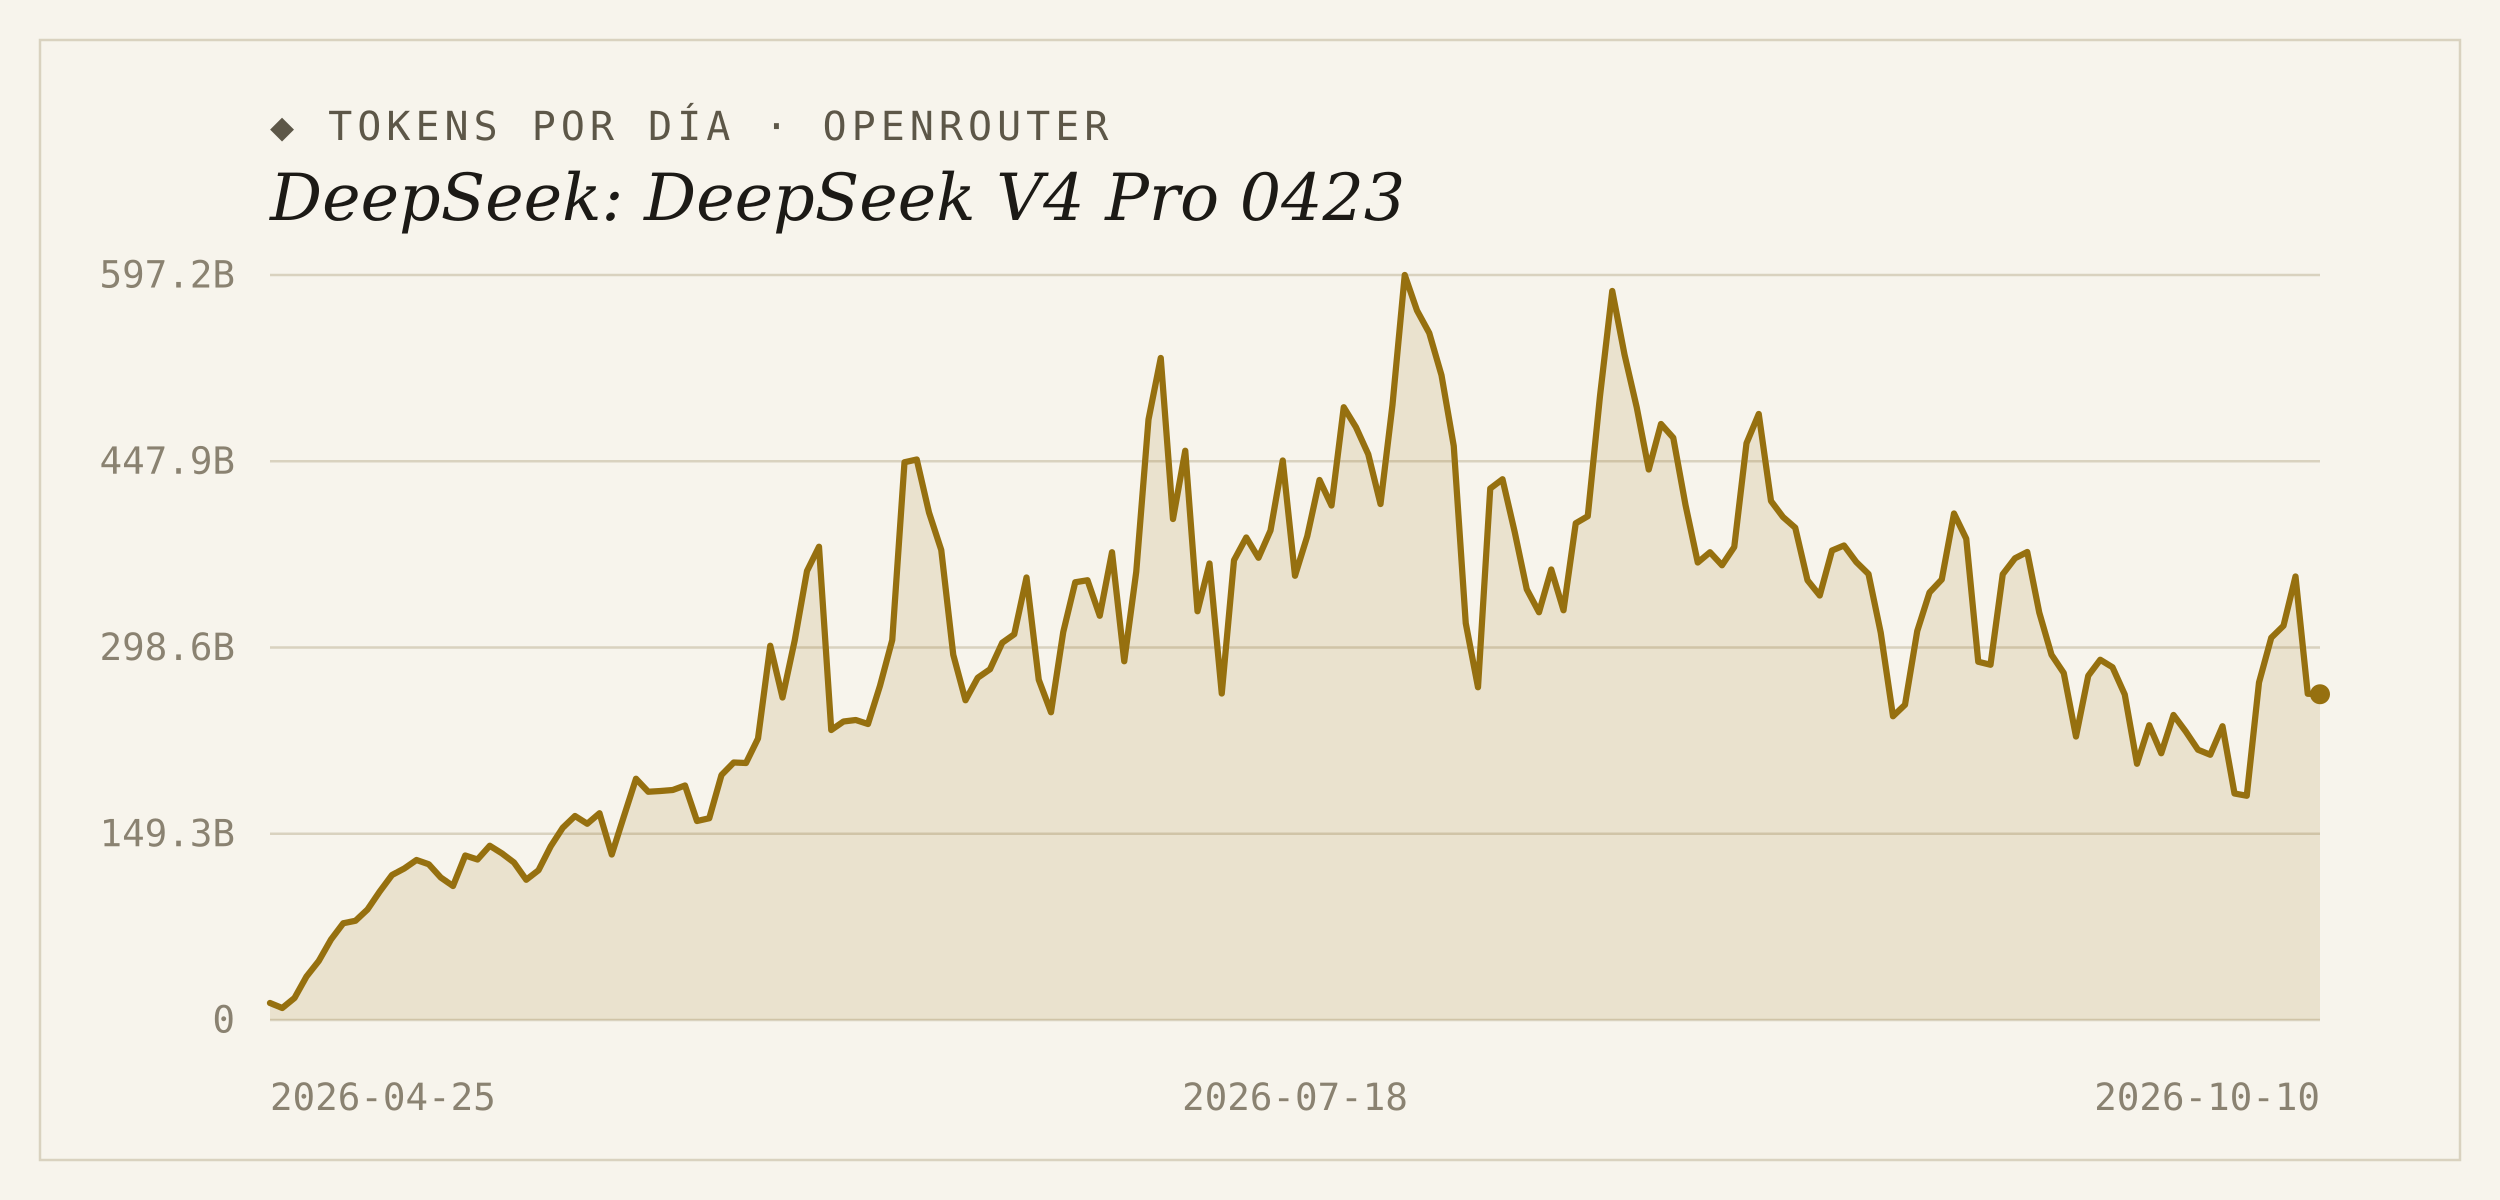
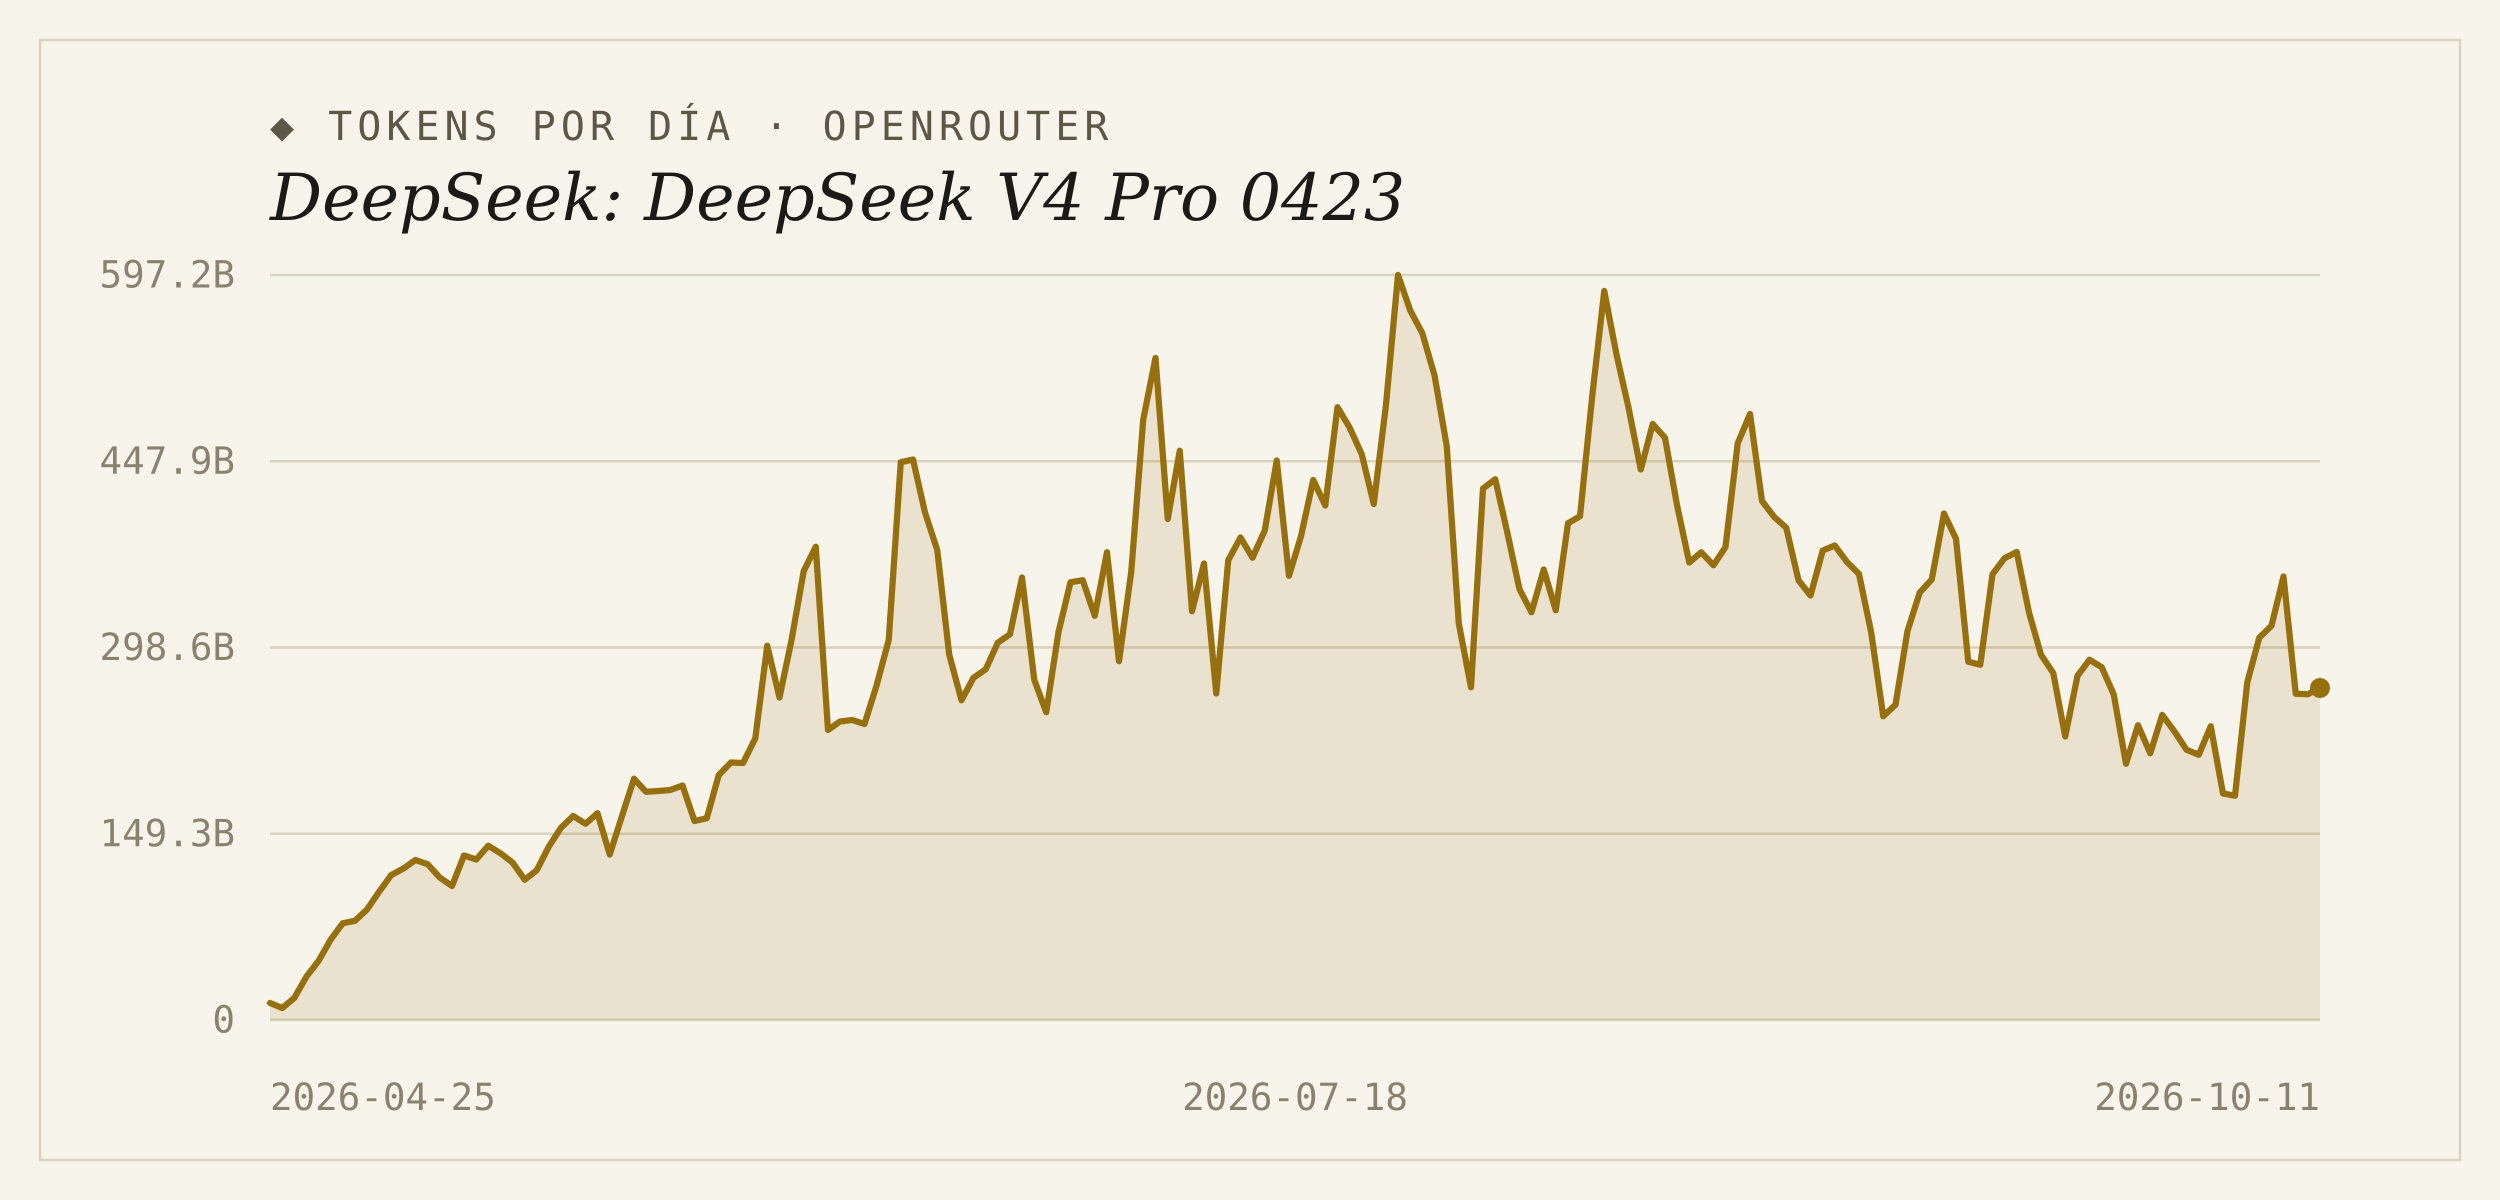
<svg xmlns="http://www.w3.org/2000/svg" width="1000" height="480" viewBox="0 0 1000 480">
  <rect width="1000" height="480" fill="#f7f4ec" />
  <rect x="16" y="16" width="968" height="448" fill="none" stroke="#d9d2bf" stroke-width="1" />
  <text x="108" y="56" font-family="'DejaVu Sans Mono', Consolas, monospace" font-size="16" letter-spacing="2" fill="#5d5748">◆ TOKENS POR DÍA · OPENROUTER</text>
  <text x="108" y="88" font-family="Georgia, 'DejaVu Serif', serif" font-size="26" font-style="italic" fill="#1c1a16">DeepSeek: DeepSeek V4 Pro 0423</text>
  <line x1="108" y1="408.0" x2="928" y2="408.0" stroke="#d9d2bf" stroke-width="1" />
  <text x="94" y="413" text-anchor="end" font-family="'DejaVu Sans Mono', Consolas, monospace" font-size="15" fill="#8a8271">0</text>
  <line x1="108" y1="333.5" x2="928" y2="333.5" stroke="#d9d2bf" stroke-width="1" />
  <text x="94" y="338.5" text-anchor="end" font-family="'DejaVu Sans Mono', Consolas, monospace" font-size="15" fill="#8a8271">149.3B</text>
  <line x1="108" y1="259.0" x2="928" y2="259.0" stroke="#d9d2bf" stroke-width="1" />
  <text x="94" y="264" text-anchor="end" font-family="'DejaVu Sans Mono', Consolas, monospace" font-size="15" fill="#8a8271">298.6B</text>
  <line x1="108" y1="184.5" x2="928" y2="184.5" stroke="#d9d2bf" stroke-width="1" />
  <text x="94" y="189.5" text-anchor="end" font-family="'DejaVu Sans Mono', Consolas, monospace" font-size="15" fill="#8a8271">447.9B</text>
  <line x1="108" y1="110.0" x2="928" y2="110.0" stroke="#d9d2bf" stroke-width="1" />
  <text x="94" y="115" text-anchor="end" font-family="'DejaVu Sans Mono', Consolas, monospace" font-size="15" fill="#8a8271">597.2B</text>
-   <path d="M 108,408.0 L 108.0,401.2 L 112.9,403.2 L 117.8,399.2 L 122.6,390.6 L 127.5,384.4 L 132.4,375.8 L 137.3,369.3 L 142.2,368.3 L 147.0,363.8 L 151.9,356.6 L 156.8,350.0 L 161.7,347.4 L 166.6,344.0 L 171.5,345.7 L 176.3,351.0 L 181.2,354.4 L 186.1,342.2 L 191.0,343.8 L 195.9,338.3 L 200.7,341.3 L 205.6,345.0 L 210.5,351.9 L 215.4,348.1 L 220.3,338.5 L 225.1,331.1 L 230.0,326.4 L 234.9,329.5 L 239.8,325.3 L 244.7,341.8 L 249.5,326.7 L 254.4,311.5 L 259.3,316.7 L 264.2,316.4 L 269.1,316.0 L 274.0,314.2 L 278.8,328.4 L 283.7,327.3 L 288.6,310.0 L 293.5,305.0 L 298.4,305.2 L 303.2,295.4 L 308.1,258.3 L 313.0,279.0 L 317.9,256.1 L 322.8,228.4 L 327.6,218.7 L 332.5,292.0 L 337.4,288.6 L 342.3,288.0 L 347.2,289.6 L 352.0,274.3 L 356.9,256.0 L 361.8,184.9 L 366.7,183.8 L 371.6,205.0 L 376.5,220.0 L 381.3,261.9 L 386.2,280.1 L 391.1,271.1 L 396.0,267.7 L 400.9,257.1 L 405.7,253.7 L 410.6,231.0 L 415.5,271.9 L 420.4,284.9 L 425.3,252.8 L 430.1,232.9 L 435.0,232.1 L 439.9,246.3 L 444.8,220.9 L 449.7,264.5 L 454.5,228.7 L 459.4,167.8 L 464.3,143.2 L 469.2,207.6 L 474.1,180.3 L 479.0,244.5 L 483.8,225.4 L 488.7,277.4 L 493.6,224.1 L 498.5,215.0 L 503.4,223.1 L 508.2,212.2 L 513.1,184.2 L 518.0,230.3 L 522.9,214.5 L 527.8,192.0 L 532.6,202.2 L 537.5,162.9 L 542.4,170.9 L 547.3,181.7 L 552.2,201.6 L 557.0,161.9 L 561.9,110.0 L 566.8,124.2 L 571.7,133.2 L 576.6,150.1 L 581.5,178.4 L 586.3,249.3 L 591.2,274.9 L 596.1,195.4 L 601.0,191.7 L 605.9,212.9 L 610.7,235.7 L 615.6,244.9 L 620.5,227.8 L 625.4,244.1 L 630.3,209.3 L 635.1,206.5 L 640.0,158.4 L 644.9,116.4 L 649.8,141.8 L 654.7,163.0 L 659.5,187.8 L 664.4,169.6 L 669.3,175.1 L 674.2,202.0 L 679.1,225.0 L 684.0,220.9 L 688.8,226.1 L 693.7,218.8 L 698.6,177.3 L 703.5,165.6 L 708.4,200.4 L 713.2,206.8 L 718.1,211.1 L 723.0,232.1 L 727.9,238.2 L 732.8,220.2 L 737.6,218.2 L 742.5,224.8 L 747.4,229.6 L 752.3,253.1 L 757.2,286.5 L 762.0,281.9 L 766.9,252.4 L 771.8,237.0 L 776.7,231.8 L 781.6,205.4 L 786.5,215.5 L 791.3,264.7 L 796.2,265.9 L 801.1,229.7 L 806.0,223.3 L 810.9,220.8 L 815.7,245.0 L 820.6,261.9 L 825.5,269.2 L 830.4,294.6 L 835.3,270.3 L 840.1,263.9 L 845.0,266.9 L 849.9,277.8 L 854.8,305.5 L 859.7,290.1 L 864.5,301.3 L 869.4,286.0 L 874.3,292.6 L 879.2,299.9 L 884.1,301.9 L 889.0,290.5 L 893.8,317.4 L 898.7,318.3 L 903.6,273.0 L 908.5,255.1 L 913.4,250.3 L 918.2,230.6 L 923.1,277.5 L 928.0,277.7 L 928.0,408.0 Z" fill="#96700f" fill-opacity="0.14" />
-   <polyline points="108.0,401.2 112.9,403.2 117.8,399.2 122.6,390.6 127.5,384.4 132.4,375.8 137.3,369.3 142.2,368.3 147.0,363.8 151.9,356.6 156.8,350.0 161.7,347.4 166.6,344.0 171.5,345.7 176.3,351.0 181.2,354.4 186.1,342.2 191.0,343.8 195.9,338.3 200.7,341.3 205.6,345.0 210.5,351.9 215.4,348.1 220.3,338.5 225.1,331.1 230.0,326.4 234.9,329.5 239.8,325.3 244.7,341.8 249.5,326.7 254.4,311.5 259.3,316.7 264.2,316.4 269.1,316.0 274.0,314.2 278.8,328.4 283.7,327.3 288.6,310.0 293.5,305.0 298.4,305.2 303.2,295.4 308.1,258.3 313.0,279.0 317.9,256.1 322.8,228.4 327.6,218.7 332.5,292.0 337.4,288.6 342.3,288.0 347.2,289.6 352.0,274.3 356.9,256.0 361.8,184.9 366.7,183.8 371.6,205.0 376.5,220.0 381.3,261.9 386.2,280.1 391.1,271.1 396.0,267.7 400.9,257.1 405.7,253.7 410.6,231.0 415.5,271.9 420.4,284.9 425.3,252.8 430.1,232.9 435.0,232.1 439.9,246.3 444.8,220.9 449.7,264.5 454.5,228.7 459.4,167.8 464.3,143.2 469.2,207.6 474.1,180.3 479.0,244.5 483.8,225.4 488.7,277.4 493.6,224.1 498.5,215.0 503.4,223.1 508.2,212.2 513.1,184.2 518.0,230.3 522.9,214.5 527.8,192.0 532.6,202.2 537.5,162.9 542.4,170.9 547.3,181.7 552.2,201.6 557.0,161.9 561.9,110.0 566.8,124.2 571.7,133.2 576.6,150.1 581.5,178.4 586.3,249.3 591.2,274.9 596.1,195.4 601.0,191.7 605.9,212.9 610.7,235.7 615.6,244.9 620.5,227.8 625.4,244.1 630.3,209.3 635.1,206.5 640.0,158.4 644.9,116.4 649.8,141.8 654.7,163.0 659.5,187.8 664.4,169.6 669.3,175.1 674.2,202.0 679.1,225.0 684.0,220.9 688.8,226.1 693.7,218.8 698.6,177.3 703.5,165.6 708.4,200.4 713.2,206.8 718.1,211.1 723.0,232.1 727.9,238.2 732.8,220.2 737.6,218.2 742.5,224.8 747.4,229.6 752.3,253.1 757.2,286.5 762.0,281.9 766.9,252.4 771.8,237.0 776.7,231.8 781.6,205.4 786.5,215.5 791.3,264.7 796.2,265.9 801.1,229.7 806.0,223.3 810.9,220.8 815.7,245.0 820.6,261.9 825.5,269.2 830.4,294.6 835.3,270.3 840.1,263.9 845.0,266.9 849.9,277.8 854.8,305.5 859.7,290.1 864.5,301.3 869.4,286.0 874.3,292.6 879.2,299.9 884.1,301.9 889.0,290.5 893.8,317.4 898.7,318.3 903.6,273.0 908.5,255.1 913.4,250.3 918.2,230.6 923.1,277.5 928.0,277.7" fill="none" stroke="#96700f" stroke-width="2.5" stroke-linejoin="round" stroke-linecap="round" />
-   <circle cx="928.0" cy="277.7" r="4" fill="#96700f" />
+   <path d="M 108,408.0 L 108.0,401.2 L 112.9,403.2 L 117.7,399.2 L 122.6,390.6 L 127.4,384.4 L 132.3,375.8 L 137.1,369.3 L 142.0,368.3 L 146.8,363.8 L 151.7,356.6 L 156.5,350.0 L 161.4,347.4 L 166.2,344.0 L 171.1,345.7 L 175.9,351.0 L 180.8,354.4 L 185.6,342.2 L 190.5,343.8 L 195.3,338.3 L 200.2,341.3 L 205.0,345.0 L 209.9,351.9 L 214.7,348.1 L 219.6,338.5 L 224.4,331.1 L 229.3,326.4 L 234.2,329.5 L 239.0,325.3 L 243.9,341.8 L 248.7,326.7 L 253.6,311.5 L 258.4,316.7 L 263.3,316.4 L 268.1,316.0 L 273.0,314.2 L 277.8,328.4 L 282.7,327.3 L 287.5,310.0 L 292.4,305.0 L 297.2,305.2 L 302.1,295.4 L 306.9,258.3 L 311.8,279.0 L 316.6,256.1 L 321.5,228.4 L 326.3,218.7 L 331.2,292.0 L 336.0,288.6 L 340.9,288.0 L 345.8,289.6 L 350.6,274.3 L 355.5,256.0 L 360.3,184.9 L 365.2,183.8 L 370.0,205.0 L 374.9,220.0 L 379.7,261.9 L 384.6,280.1 L 389.4,271.1 L 394.3,267.7 L 399.1,257.1 L 404.0,253.7 L 408.8,231.0 L 413.7,271.9 L 418.5,284.9 L 423.4,252.8 L 428.2,232.9 L 433.1,232.1 L 437.9,246.3 L 442.8,220.9 L 447.6,264.5 L 452.5,228.7 L 457.3,167.8 L 462.2,143.2 L 467.1,207.6 L 471.9,180.3 L 476.8,244.5 L 481.6,225.4 L 486.5,277.4 L 491.3,224.1 L 496.2,215.0 L 501.0,223.1 L 505.9,212.2 L 510.7,184.2 L 515.6,230.3 L 520.4,214.5 L 525.3,192.0 L 530.1,202.2 L 535.0,162.9 L 539.8,170.9 L 544.7,181.7 L 549.5,201.6 L 554.4,161.9 L 559.2,110.0 L 564.1,124.2 L 568.9,133.2 L 573.8,150.1 L 578.7,178.4 L 583.5,249.3 L 588.4,274.9 L 593.2,195.4 L 598.1,191.7 L 602.9,212.9 L 607.8,235.7 L 612.6,244.9 L 617.5,227.8 L 622.3,244.1 L 627.2,209.3 L 632.0,206.5 L 636.9,158.4 L 641.7,116.4 L 646.6,141.8 L 651.4,163.0 L 656.3,187.8 L 661.1,169.6 L 666.0,175.1 L 670.8,202.0 L 675.7,225.0 L 680.5,220.9 L 685.4,226.1 L 690.2,218.8 L 695.1,177.3 L 700.0,165.6 L 704.8,200.4 L 709.7,206.8 L 714.5,211.1 L 719.4,232.1 L 724.2,238.2 L 729.1,220.2 L 733.9,218.2 L 738.8,224.8 L 743.6,229.6 L 748.5,253.1 L 753.3,286.5 L 758.2,281.9 L 763.0,252.4 L 767.9,237.0 L 772.7,231.8 L 777.6,205.4 L 782.4,215.5 L 787.3,264.7 L 792.1,265.9 L 797.0,229.7 L 801.8,223.3 L 806.7,220.8 L 811.6,245.0 L 816.4,261.9 L 821.3,269.2 L 826.1,294.6 L 831.0,270.3 L 835.8,263.9 L 840.7,266.9 L 845.5,277.8 L 850.4,305.5 L 855.2,290.1 L 860.1,301.3 L 864.9,286.0 L 869.8,292.6 L 874.6,299.9 L 879.5,301.9 L 884.3,290.5 L 889.2,317.4 L 894.0,318.3 L 898.9,273.0 L 903.7,255.1 L 908.6,250.3 L 913.4,230.6 L 918.3,277.5 L 923.1,277.7 L 928.0,275.2 L 928.0,408.0 Z" fill="#96700f" fill-opacity="0.14" />
+   <polyline points="108.0,401.2 112.9,403.2 117.7,399.2 122.6,390.6 127.4,384.4 132.3,375.8 137.1,369.3 142.0,368.3 146.8,363.8 151.7,356.6 156.5,350.0 161.4,347.4 166.2,344.0 171.1,345.7 175.9,351.0 180.8,354.4 185.6,342.2 190.5,343.8 195.3,338.3 200.2,341.3 205.0,345.0 209.9,351.9 214.7,348.1 219.6,338.5 224.4,331.1 229.3,326.4 234.2,329.5 239.0,325.3 243.9,341.8 248.7,326.7 253.6,311.5 258.4,316.7 263.3,316.4 268.1,316.0 273.0,314.2 277.8,328.4 282.7,327.3 287.5,310.0 292.4,305.0 297.2,305.2 302.1,295.4 306.9,258.3 311.8,279.0 316.6,256.1 321.5,228.4 326.3,218.7 331.2,292.0 336.0,288.6 340.9,288.0 345.8,289.6 350.6,274.3 355.5,256.0 360.3,184.9 365.2,183.8 370.0,205.0 374.9,220.0 379.7,261.9 384.6,280.1 389.4,271.1 394.3,267.7 399.1,257.1 404.0,253.7 408.8,231.0 413.7,271.9 418.5,284.9 423.4,252.8 428.2,232.9 433.1,232.1 437.9,246.3 442.8,220.9 447.6,264.5 452.5,228.7 457.3,167.8 462.2,143.2 467.1,207.6 471.9,180.3 476.8,244.5 481.6,225.4 486.5,277.4 491.3,224.1 496.2,215.0 501.0,223.1 505.9,212.2 510.7,184.2 515.6,230.3 520.4,214.5 525.3,192.0 530.1,202.2 535.0,162.9 539.8,170.9 544.7,181.7 549.5,201.6 554.4,161.9 559.2,110.0 564.1,124.2 568.9,133.2 573.8,150.1 578.7,178.4 583.5,249.3 588.4,274.9 593.2,195.4 598.1,191.7 602.9,212.9 607.8,235.7 612.6,244.9 617.5,227.8 622.3,244.1 627.2,209.3 632.0,206.5 636.9,158.4 641.7,116.4 646.6,141.8 651.4,163.0 656.3,187.8 661.1,169.6 666.0,175.1 670.8,202.0 675.7,225.0 680.5,220.9 685.4,226.1 690.2,218.8 695.1,177.3 700.0,165.6 704.8,200.4 709.7,206.8 714.5,211.1 719.4,232.1 724.2,238.2 729.1,220.2 733.9,218.2 738.8,224.8 743.6,229.6 748.5,253.1 753.3,286.5 758.2,281.9 763.0,252.4 767.9,237.0 772.7,231.8 777.6,205.4 782.4,215.5 787.3,264.7 792.1,265.9 797.0,229.7 801.8,223.3 806.7,220.8 811.6,245.0 816.4,261.9 821.3,269.2 826.1,294.6 831.0,270.3 835.8,263.9 840.7,266.9 845.5,277.8 850.4,305.5 855.2,290.1 860.1,301.3 864.9,286.0 869.8,292.6 874.6,299.9 879.5,301.9 884.3,290.5 889.2,317.4 894.0,318.3 898.9,273.0 903.7,255.1 908.6,250.3 913.4,230.6 918.3,277.5 923.1,277.7 928.0,275.2" fill="none" stroke="#96700f" stroke-width="2.5" stroke-linejoin="round" stroke-linecap="round" />
+   <circle cx="928.0" cy="275.2" r="4" fill="#96700f" />
  <text x="108" y="444" text-anchor="start" font-family="'DejaVu Sans Mono', Consolas, monospace" font-size="15" fill="#8a8271">2026-04-25</text>
  <text x="518" y="444" text-anchor="middle" font-family="'DejaVu Sans Mono', Consolas, monospace" font-size="15" fill="#8a8271">2026-07-18</text>
-   <text x="928" y="444" text-anchor="end" font-family="'DejaVu Sans Mono', Consolas, monospace" font-size="15" fill="#8a8271">2026-10-10</text>
+   <text x="928" y="444" text-anchor="end" font-family="'DejaVu Sans Mono', Consolas, monospace" font-size="15" fill="#8a8271">2026-10-11</text>
</svg>
